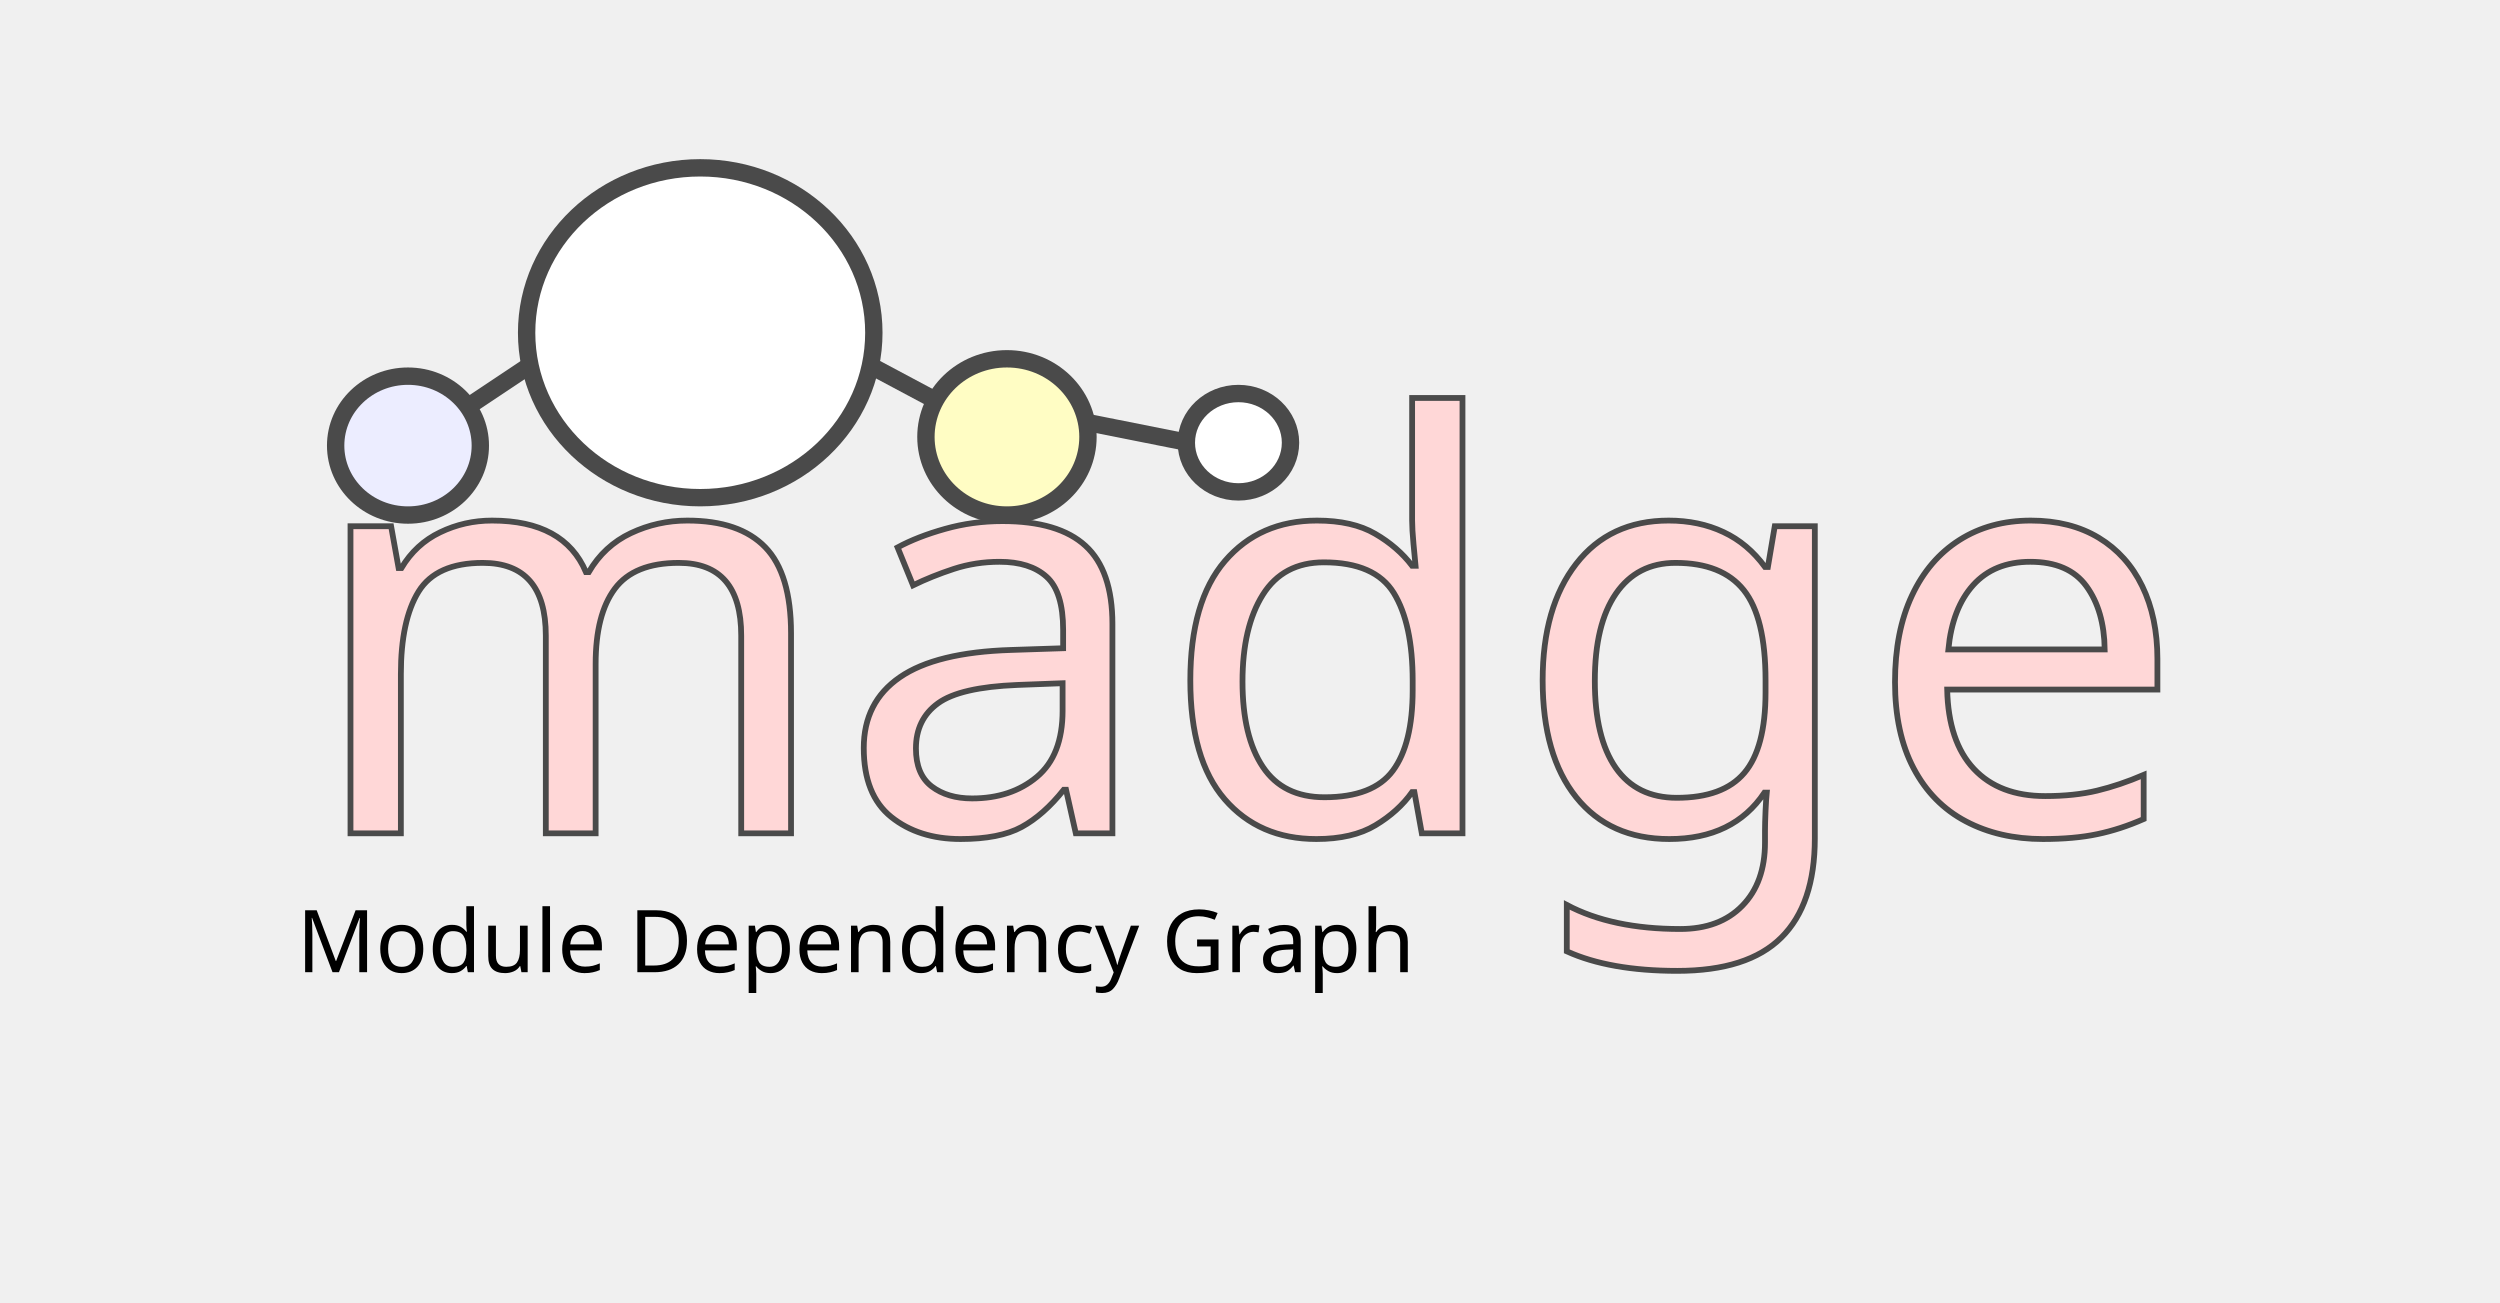
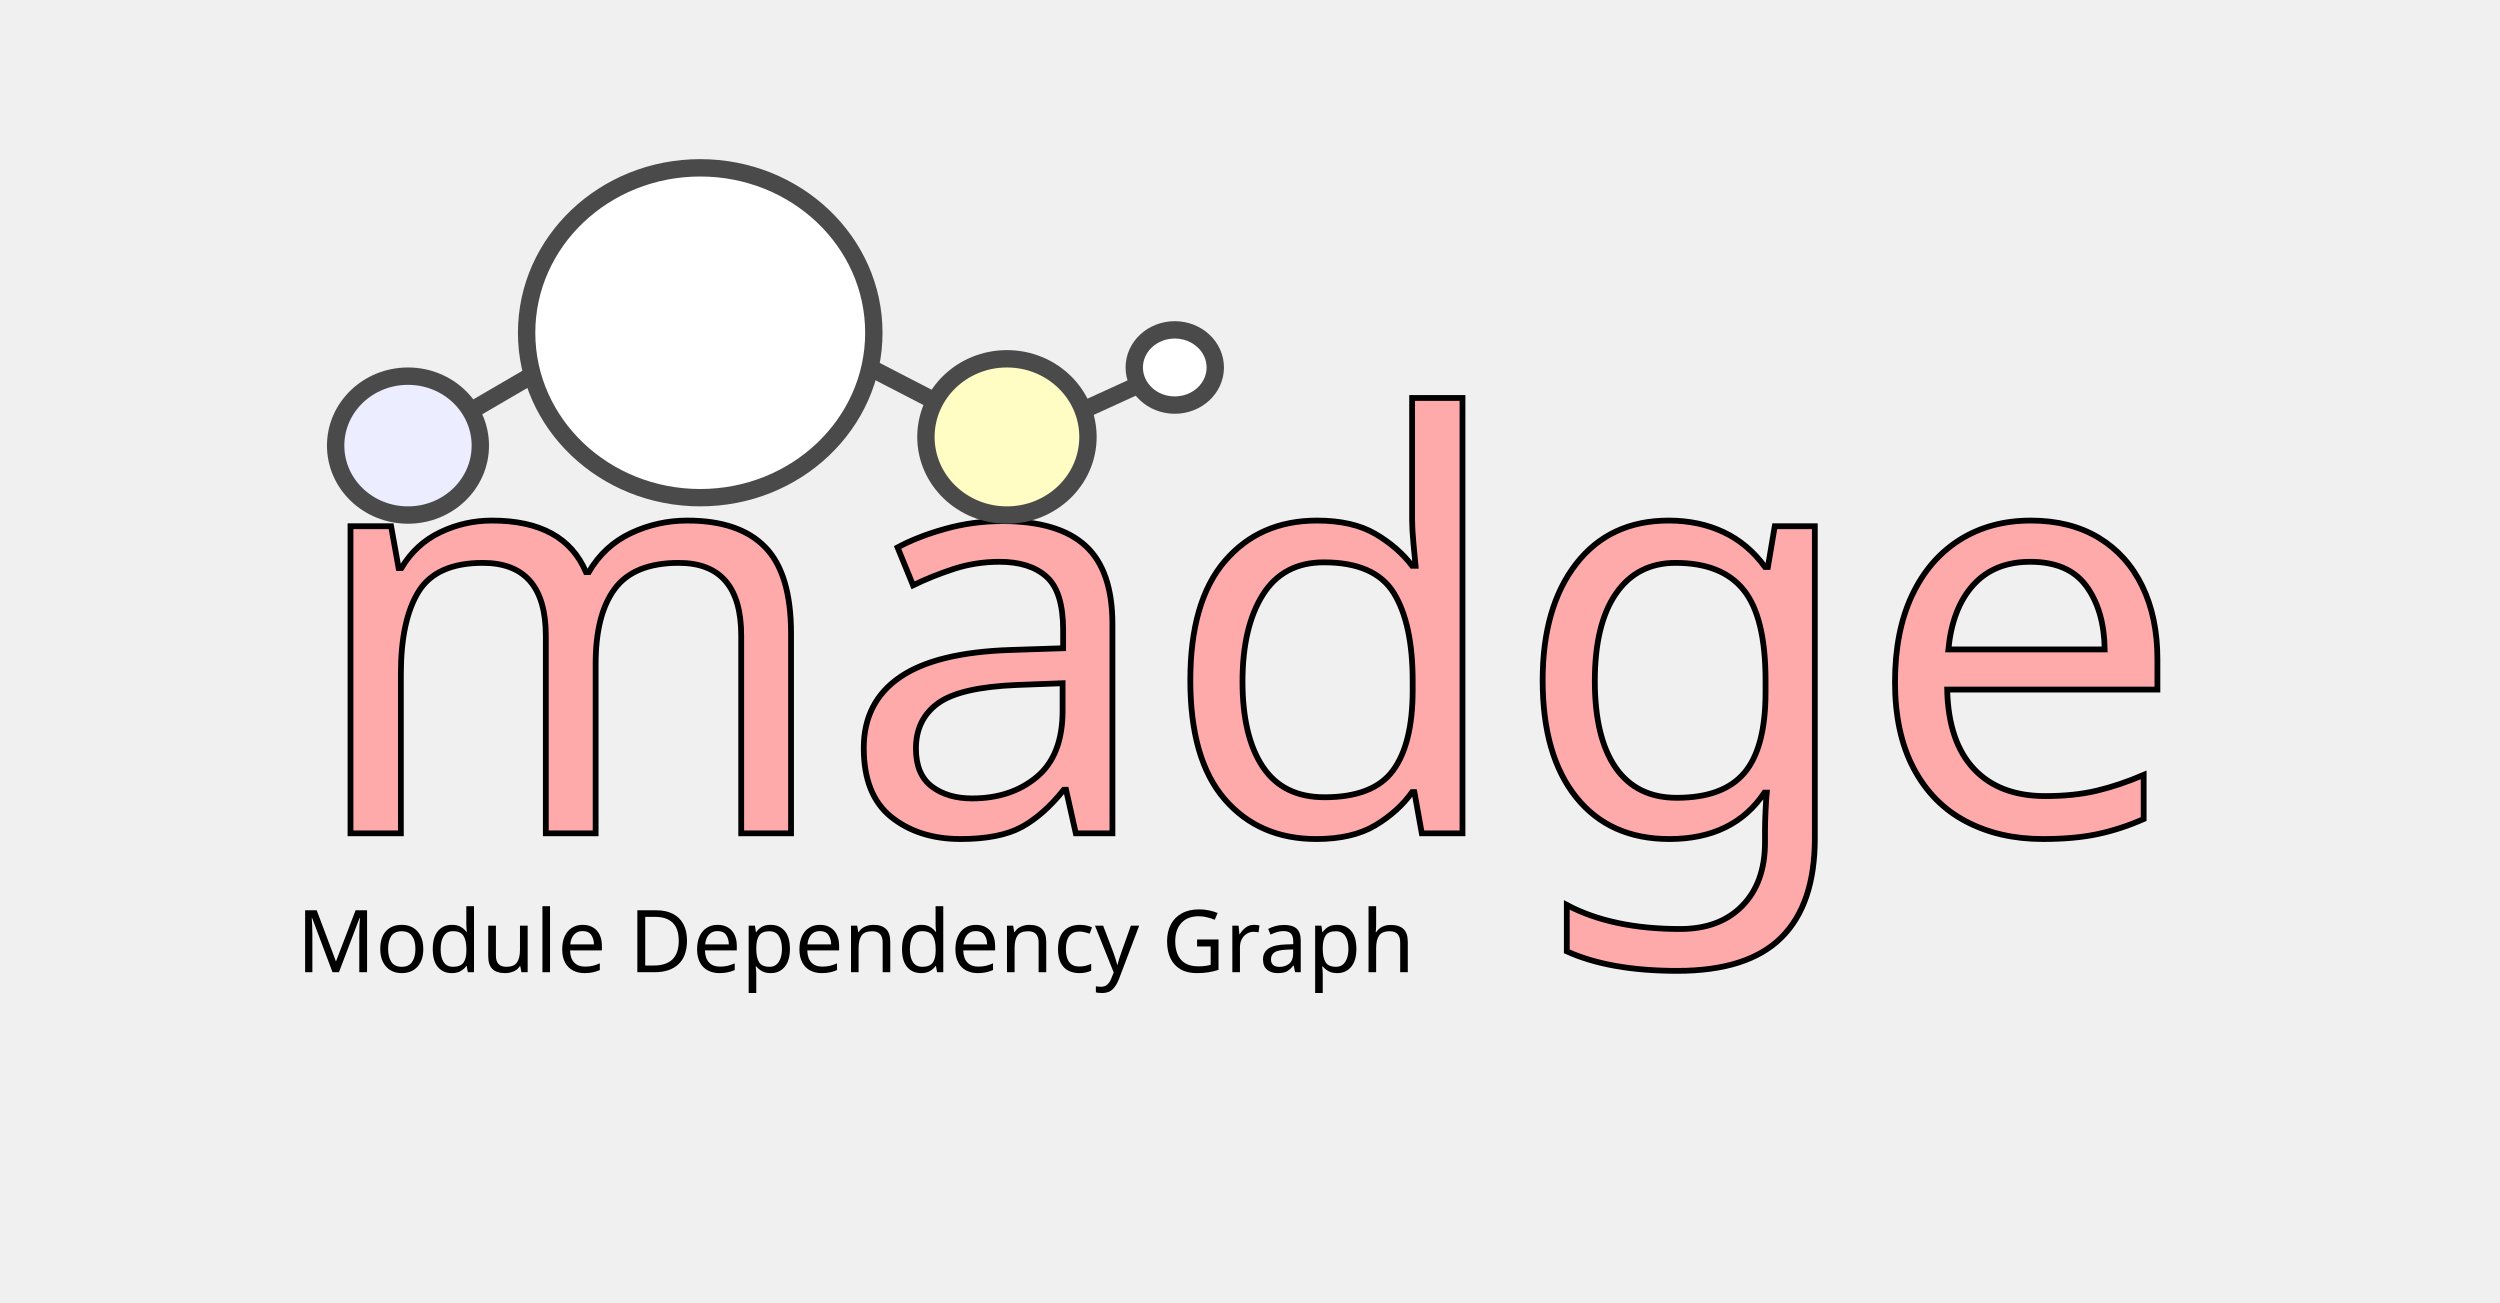
<svg xmlns="http://www.w3.org/2000/svg" width="432px" height="225px" viewBox="0 0 432 225" version="1.1">
  <defs />
  <g id="Page-1" stroke="none" stroke-width="1" fill="none" fill-rule="evenodd">
    <g id="Artboard">
-       <path d="M68.5,78.5 L104.5,54.5" id="Line" stroke="#4A4A4A" stroke-width="3" stroke-linecap="square" />
-       <g id="Group" transform="translate(49, 62)" stroke="#4A4A4A" font-family="MINIMALHARD" font-size="99" fill="#FFD7D7" font-weight="normal">
+       <path d="M68.5,78.5 L128.5,43.5" id="Line" stroke="#4A4A4A" stroke-width="3" stroke-linecap="square" />
+       <g id="Group" transform="translate(49, 62)" stroke="#000000" font-family="MINIMALHARD" fill="#FFAAAA" font-size="99" font-weight="normal">
        <text id="madge">
          <tspan x="3.145" y="82">madge</tspan>
        </text>
      </g>
-       <path d="M128.5,51.5 L173.5,75.5" id="Line" stroke="#4A4A4A" stroke-width="3" stroke-linecap="square" />
-       <path d="M177.972,71.028 L215.5,78.5" id="Line" stroke="#4A4A4A" stroke-width="3" stroke-linecap="square" />
+       <path d="M113.5,44.5 L173.5,75.5" id="Line" stroke="#4A4A4A" stroke-width="3" stroke-linecap="square" />
+       <path d="M170.5,78.5 L205.5,62.5" id="Line" stroke="#4A4A4A" stroke-width="3" stroke-linecap="square" />
      <ellipse id="Oval" stroke="#4A4A4A" stroke-width="3" fill="#ECEDFF" cx="70.5" cy="77" rx="12.5" ry="12" />
      <ellipse id="Oval" stroke="#4A4A4A" stroke-width="3" fill="#FFFFFF" cx="121" cy="57.5" rx="30" ry="28.5" />
      <ellipse id="Oval" stroke="#4A4A4A" stroke-width="3" fill="#FFFDC4" cx="174" cy="75.5" rx="14" ry="13.5" />
-       <ellipse id="Oval" stroke="#4A4A4A" stroke-width="3" fill="#FFFFFF" cx="214" cy="76.5" rx="9" ry="8.5" />
+       <ellipse id="Oval" stroke="#4A4A4A" stroke-width="3" fill="#FFFFFF" cx="203" cy="63.5" rx="7" ry="6.5" />
      <text id="Module-Dependency-Gr" font-family="ArialUnicodeMS, Arial Unicode MS" font-size="15" font-weight="normal" fill="#000000">
        <tspan x="51.275" y="168">Module Dependency Graph</tspan>
      </text>
    </g>
  </g>
</svg>
